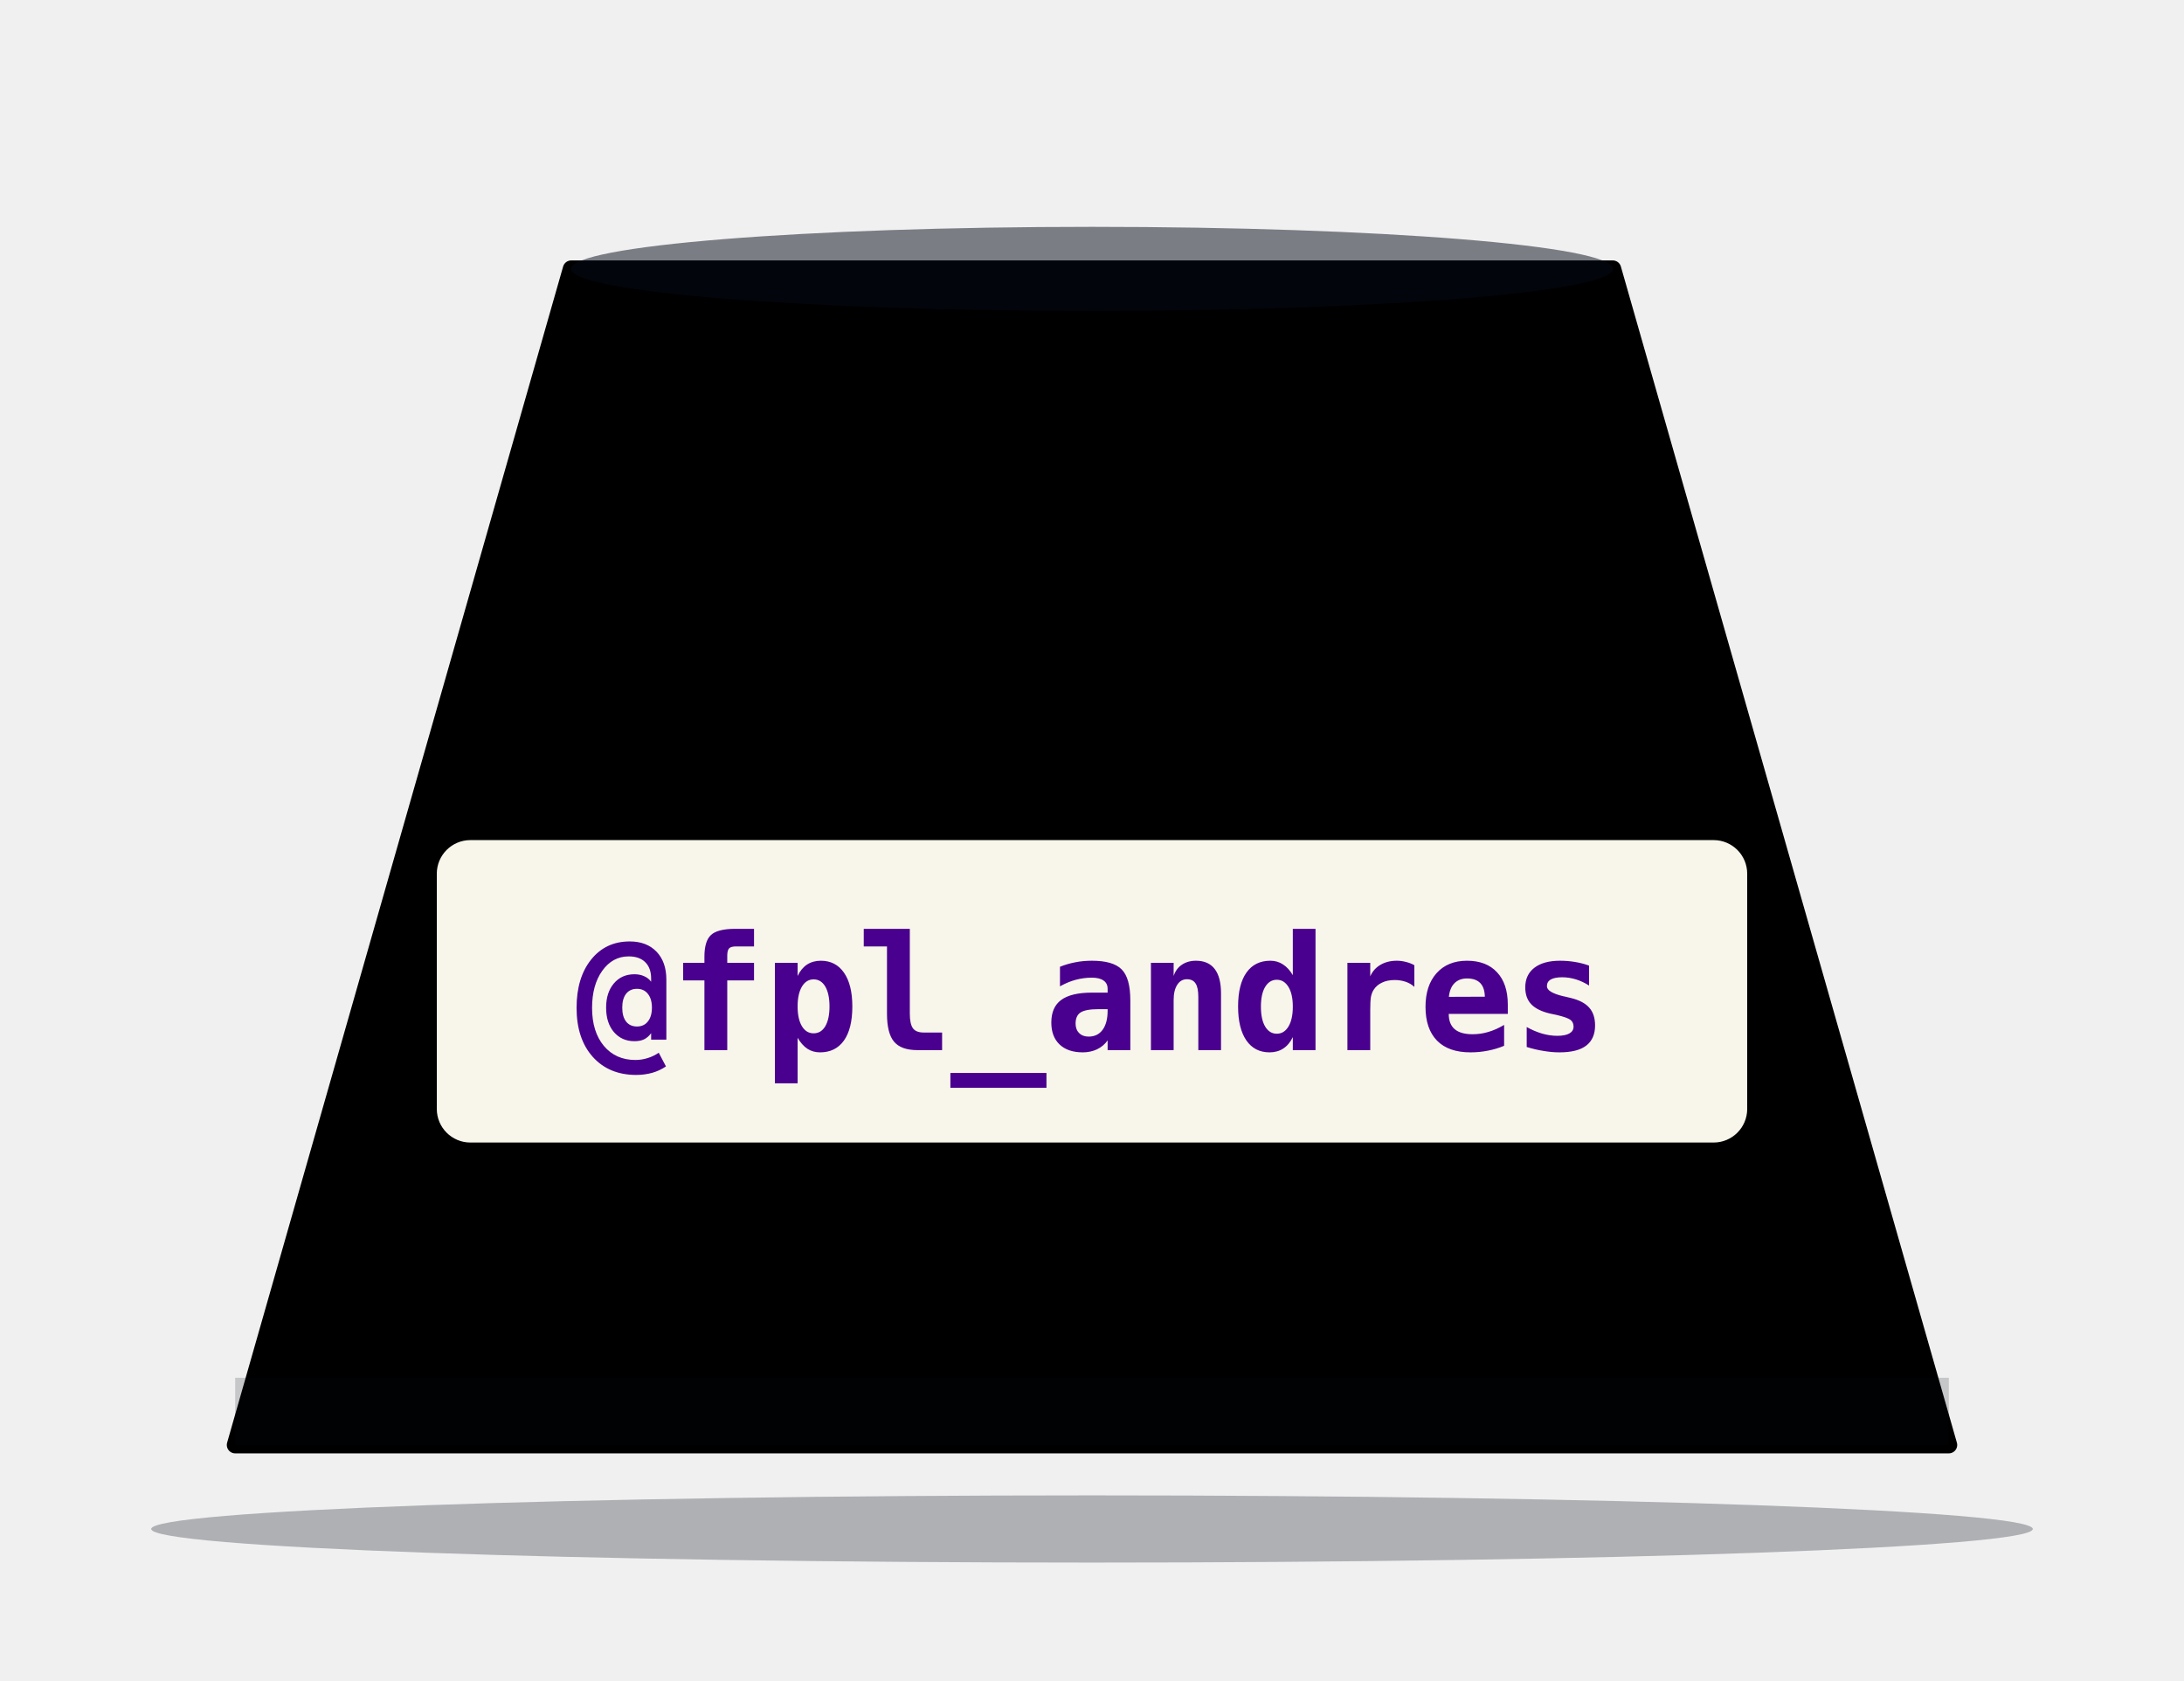
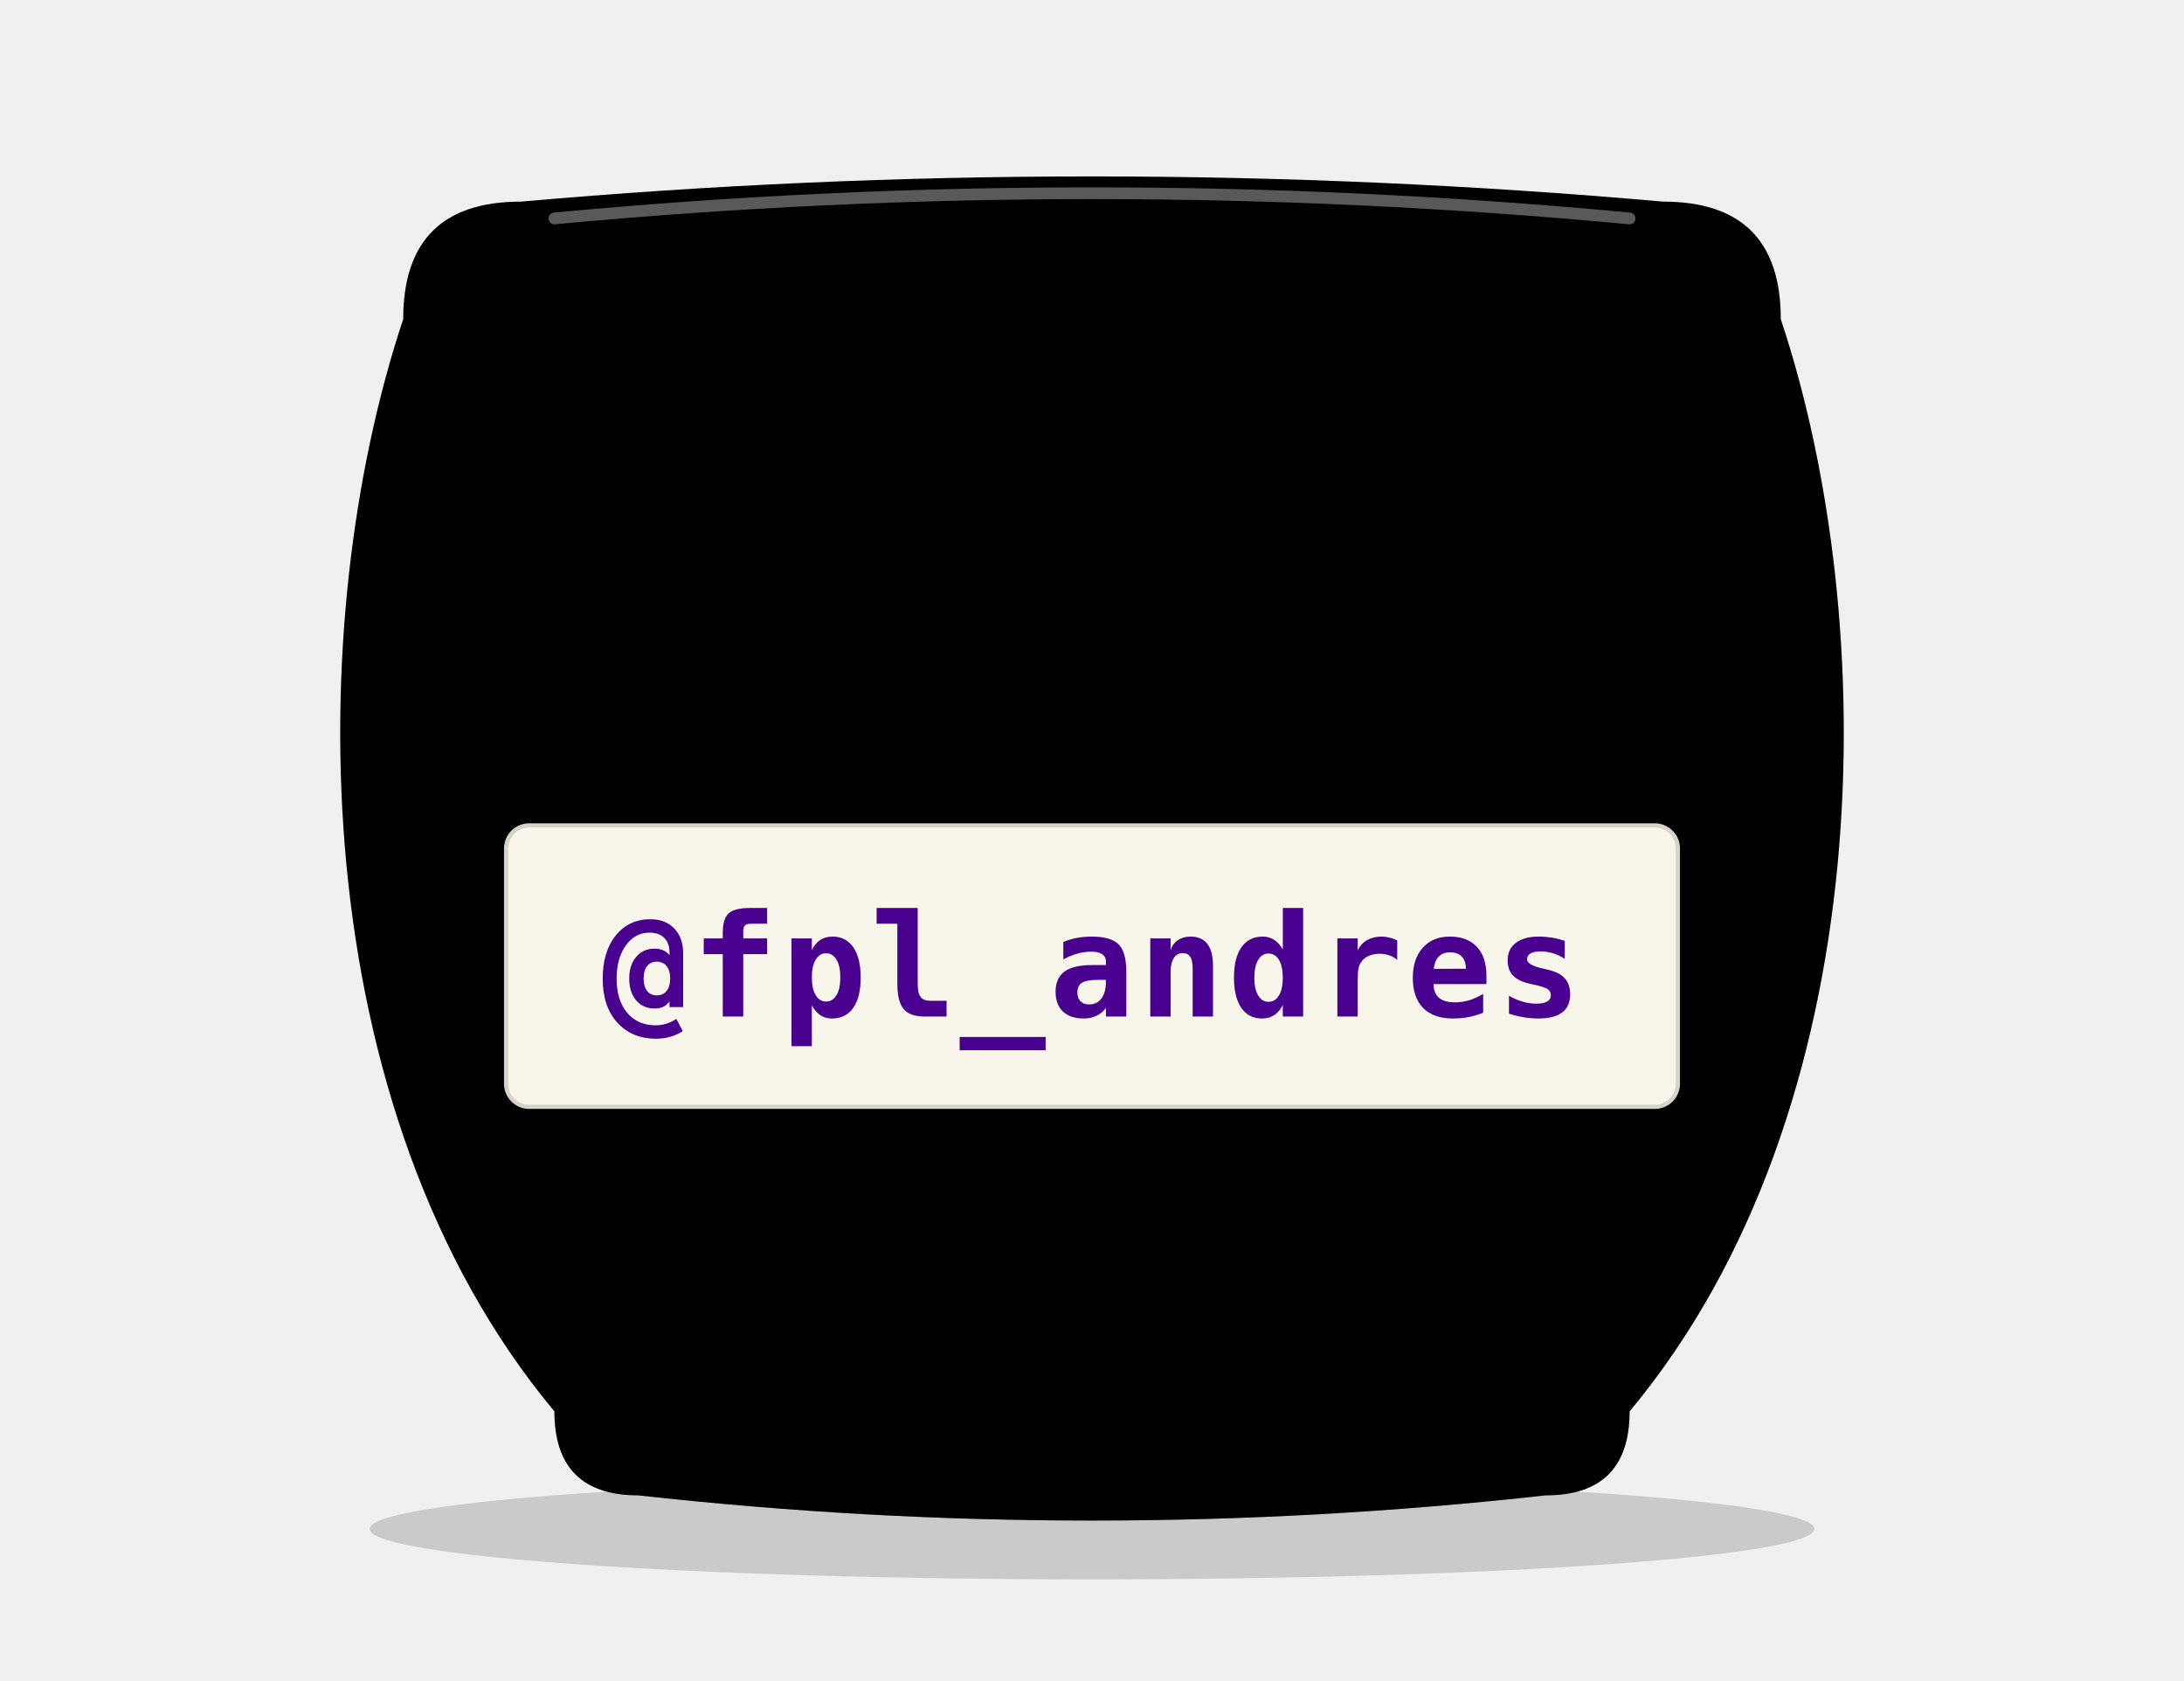
- <svg xmlns="http://www.w3.org/2000/svg" viewBox="0 0 260 200" role="img" aria-label="FPL Andres — the bucket, @fpl_andres">
-   <ellipse cx="130" cy="182" rx="112" ry="4" fill="var(--fa-surface-deep, #050a18)" opacity="0.28" />
-   <path d="M 68 32        L 192 32        L 232 172        L 28 172        Z" fill="currentColor" stroke="currentColor" stroke-width="2" stroke-linejoin="round" />
-   <rect x="28" y="164" width="204" height="8" fill="var(--fa-surface-deep, #050a18)" opacity="0.18" />
-   <ellipse cx="130" cy="32" rx="62" ry="5" fill="var(--fa-surface-deep, #050a18)" opacity="0.5" />
-   <rect x="52" y="100" width="156" height="36" rx="4" fill="#f8f6ea" />
-   <text x="130" y="125" text-anchor="middle" font-family="'IBM Plex Mono', ui-monospace, 'SFMono-Regular', Menlo, monospace" font-size="19" font-weight="700" letter-spacing="-0.3" fill="#4a008e">
-     @fpl_andres
-   </text>
+ <svg xmlns="http://www.w3.org/2000/svg" viewBox="0 0 260 200" role="img" aria-label="FPL Andres bucket mark">
+   <defs>
+     <linearGradient id="bucketShade" x1="0" y1="0" x2="0" y2="1">
+       <stop offset="0" stop-color="#000" stop-opacity="0" />
+       <stop offset="1" stop-color="#000" stop-opacity="0.18" />
+     </linearGradient>
+   </defs>
+   <ellipse cx="130" cy="182" rx="86" ry="6" fill="#000" opacity="0.16" />
+   <path d="     M 62 24     Q 130 18 198 24     Q 212 24 212 38     C 224 74 224 132 194 168     Q 194 178 184 178     Q 130 184 76 178     Q 66 178 66 168     C 36 132 36 74 48 38     Q 48 24 62 24     Z" fill="currentColor" />
+   <path d="     M 62 24     Q 130 18 198 24     Q 212 24 212 38     C 224 74 224 132 194 168     Q 194 178 184 178     Q 130 184 76 178     Q 66 178 66 168     C 36 132 36 74 48 38     Q 48 24 62 24     Z" fill="url(#bucketShade)" />
+   <path d="M 66 26 Q 130 20 194 26" fill="none" stroke="#fff" stroke-opacity="0.35" stroke-width="1.4" stroke-linecap="round" />
+   <rect x="60" y="98" width="140" height="34" rx="3" fill="#f8f6ea" />
+   <rect x="60" y="98" width="140" height="34" rx="3" fill="none" stroke="#000" stroke-opacity="0.14" stroke-width="1" />
+   <text x="130" y="121" text-anchor="middle" font-family="'IBM Plex Mono', 'JetBrains Mono', ui-monospace, monospace" font-weight="700" font-size="17" letter-spacing="0.4" fill="#4a008e">@fpl_andres</text>
</svg>
